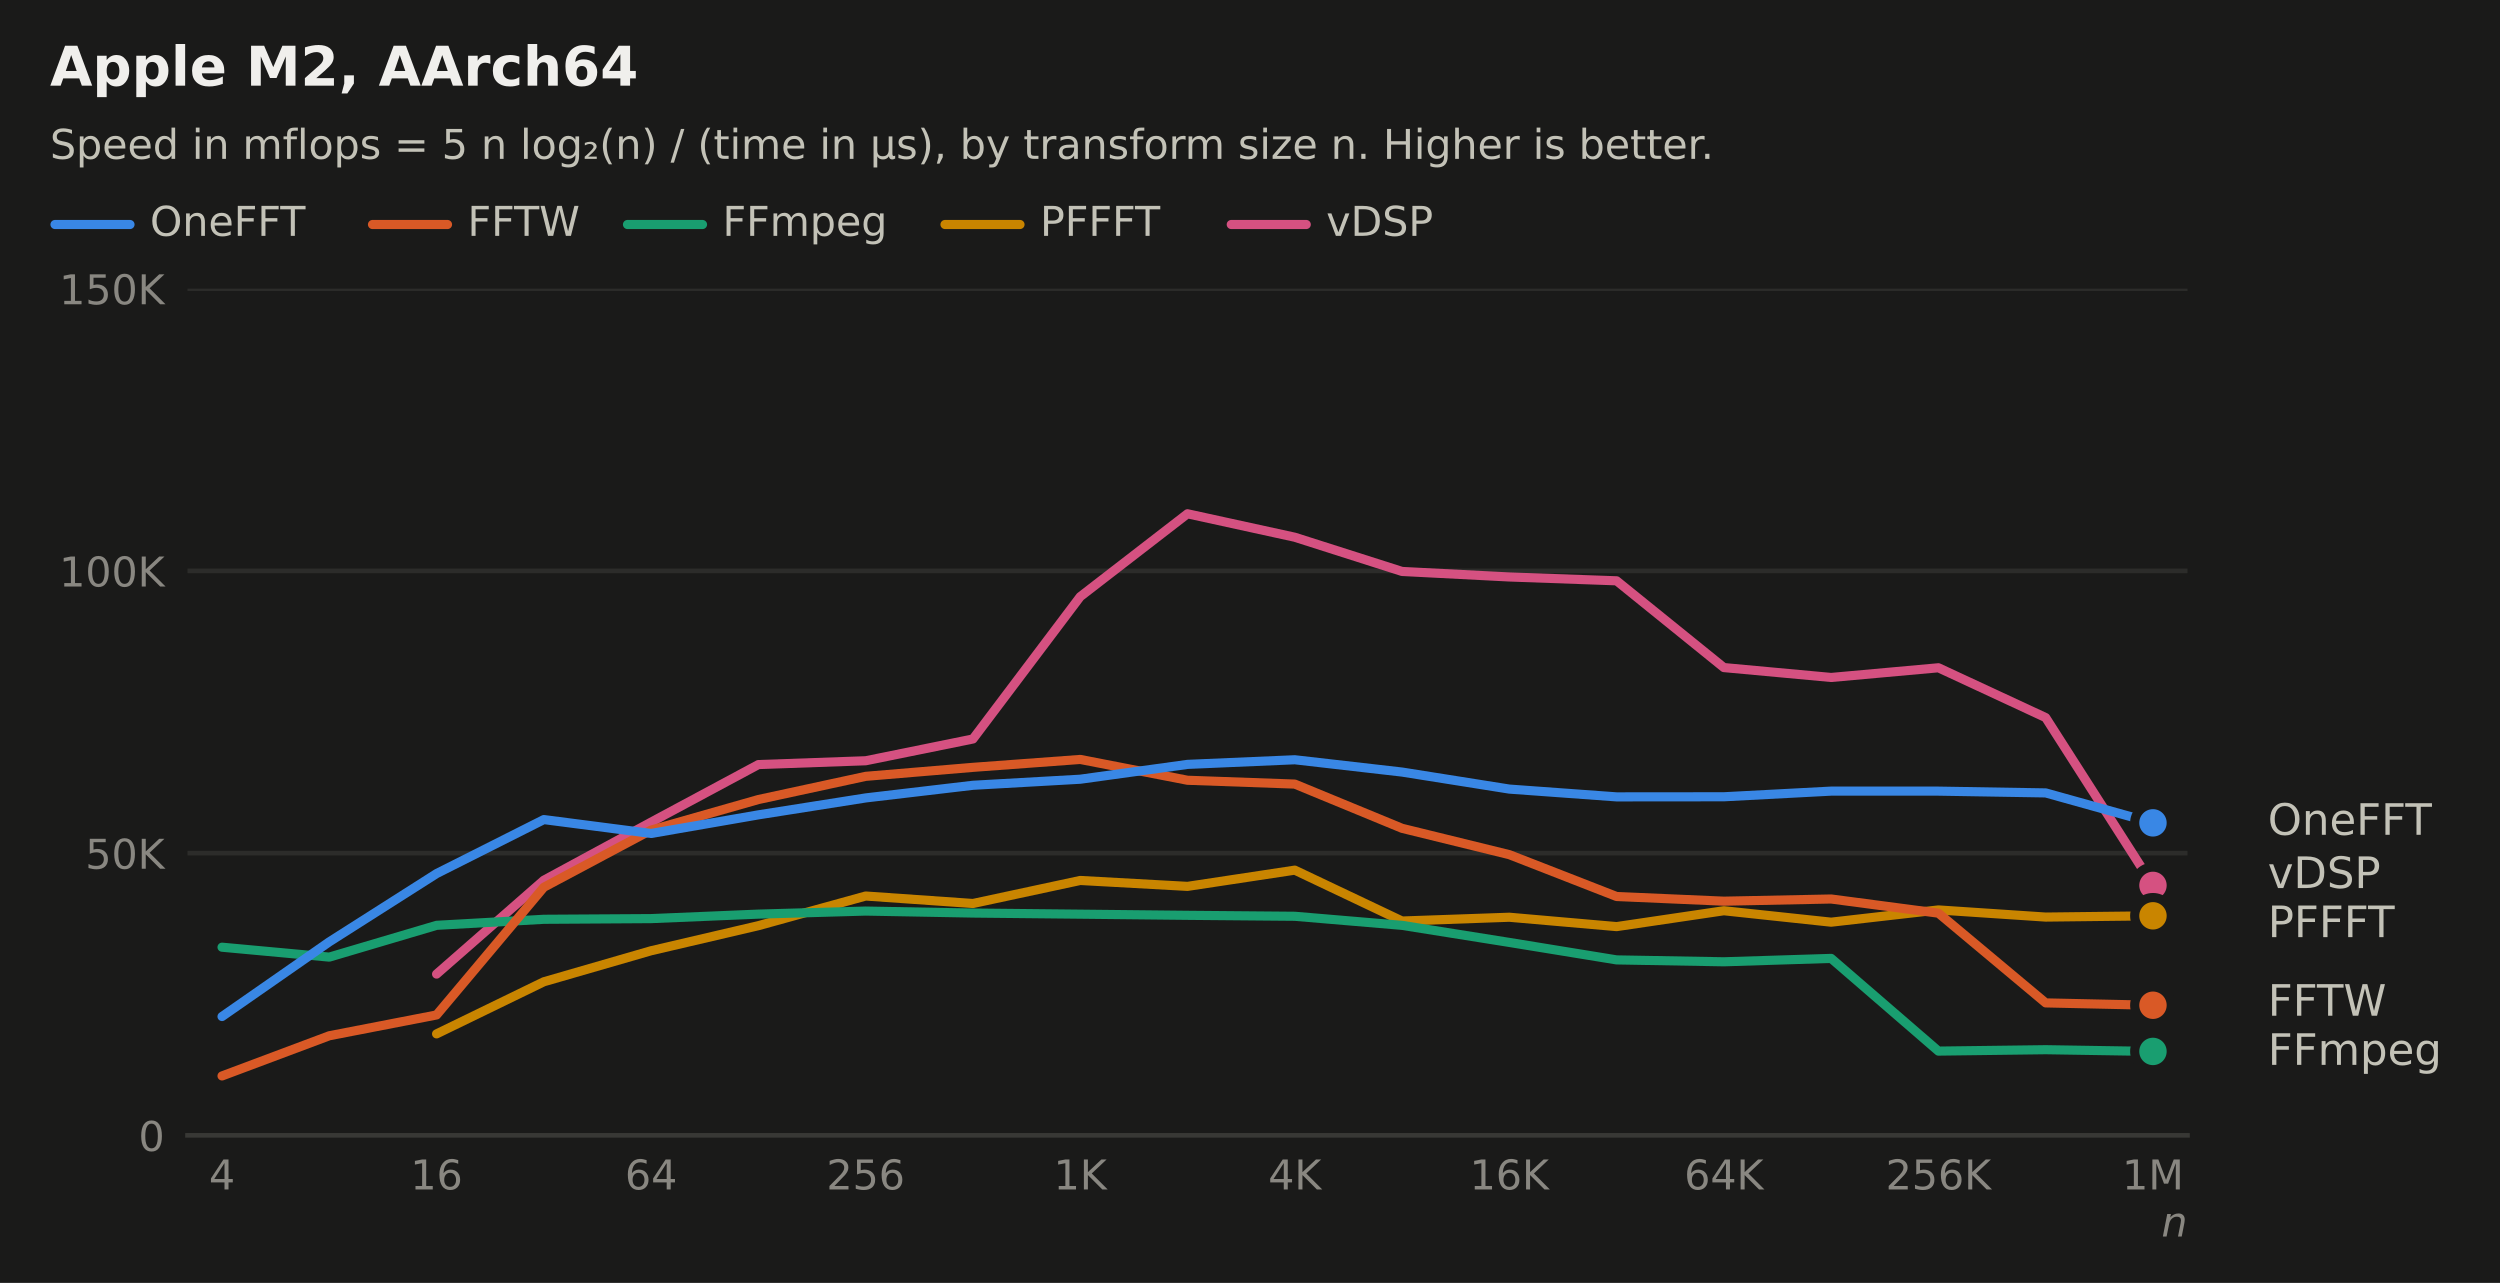
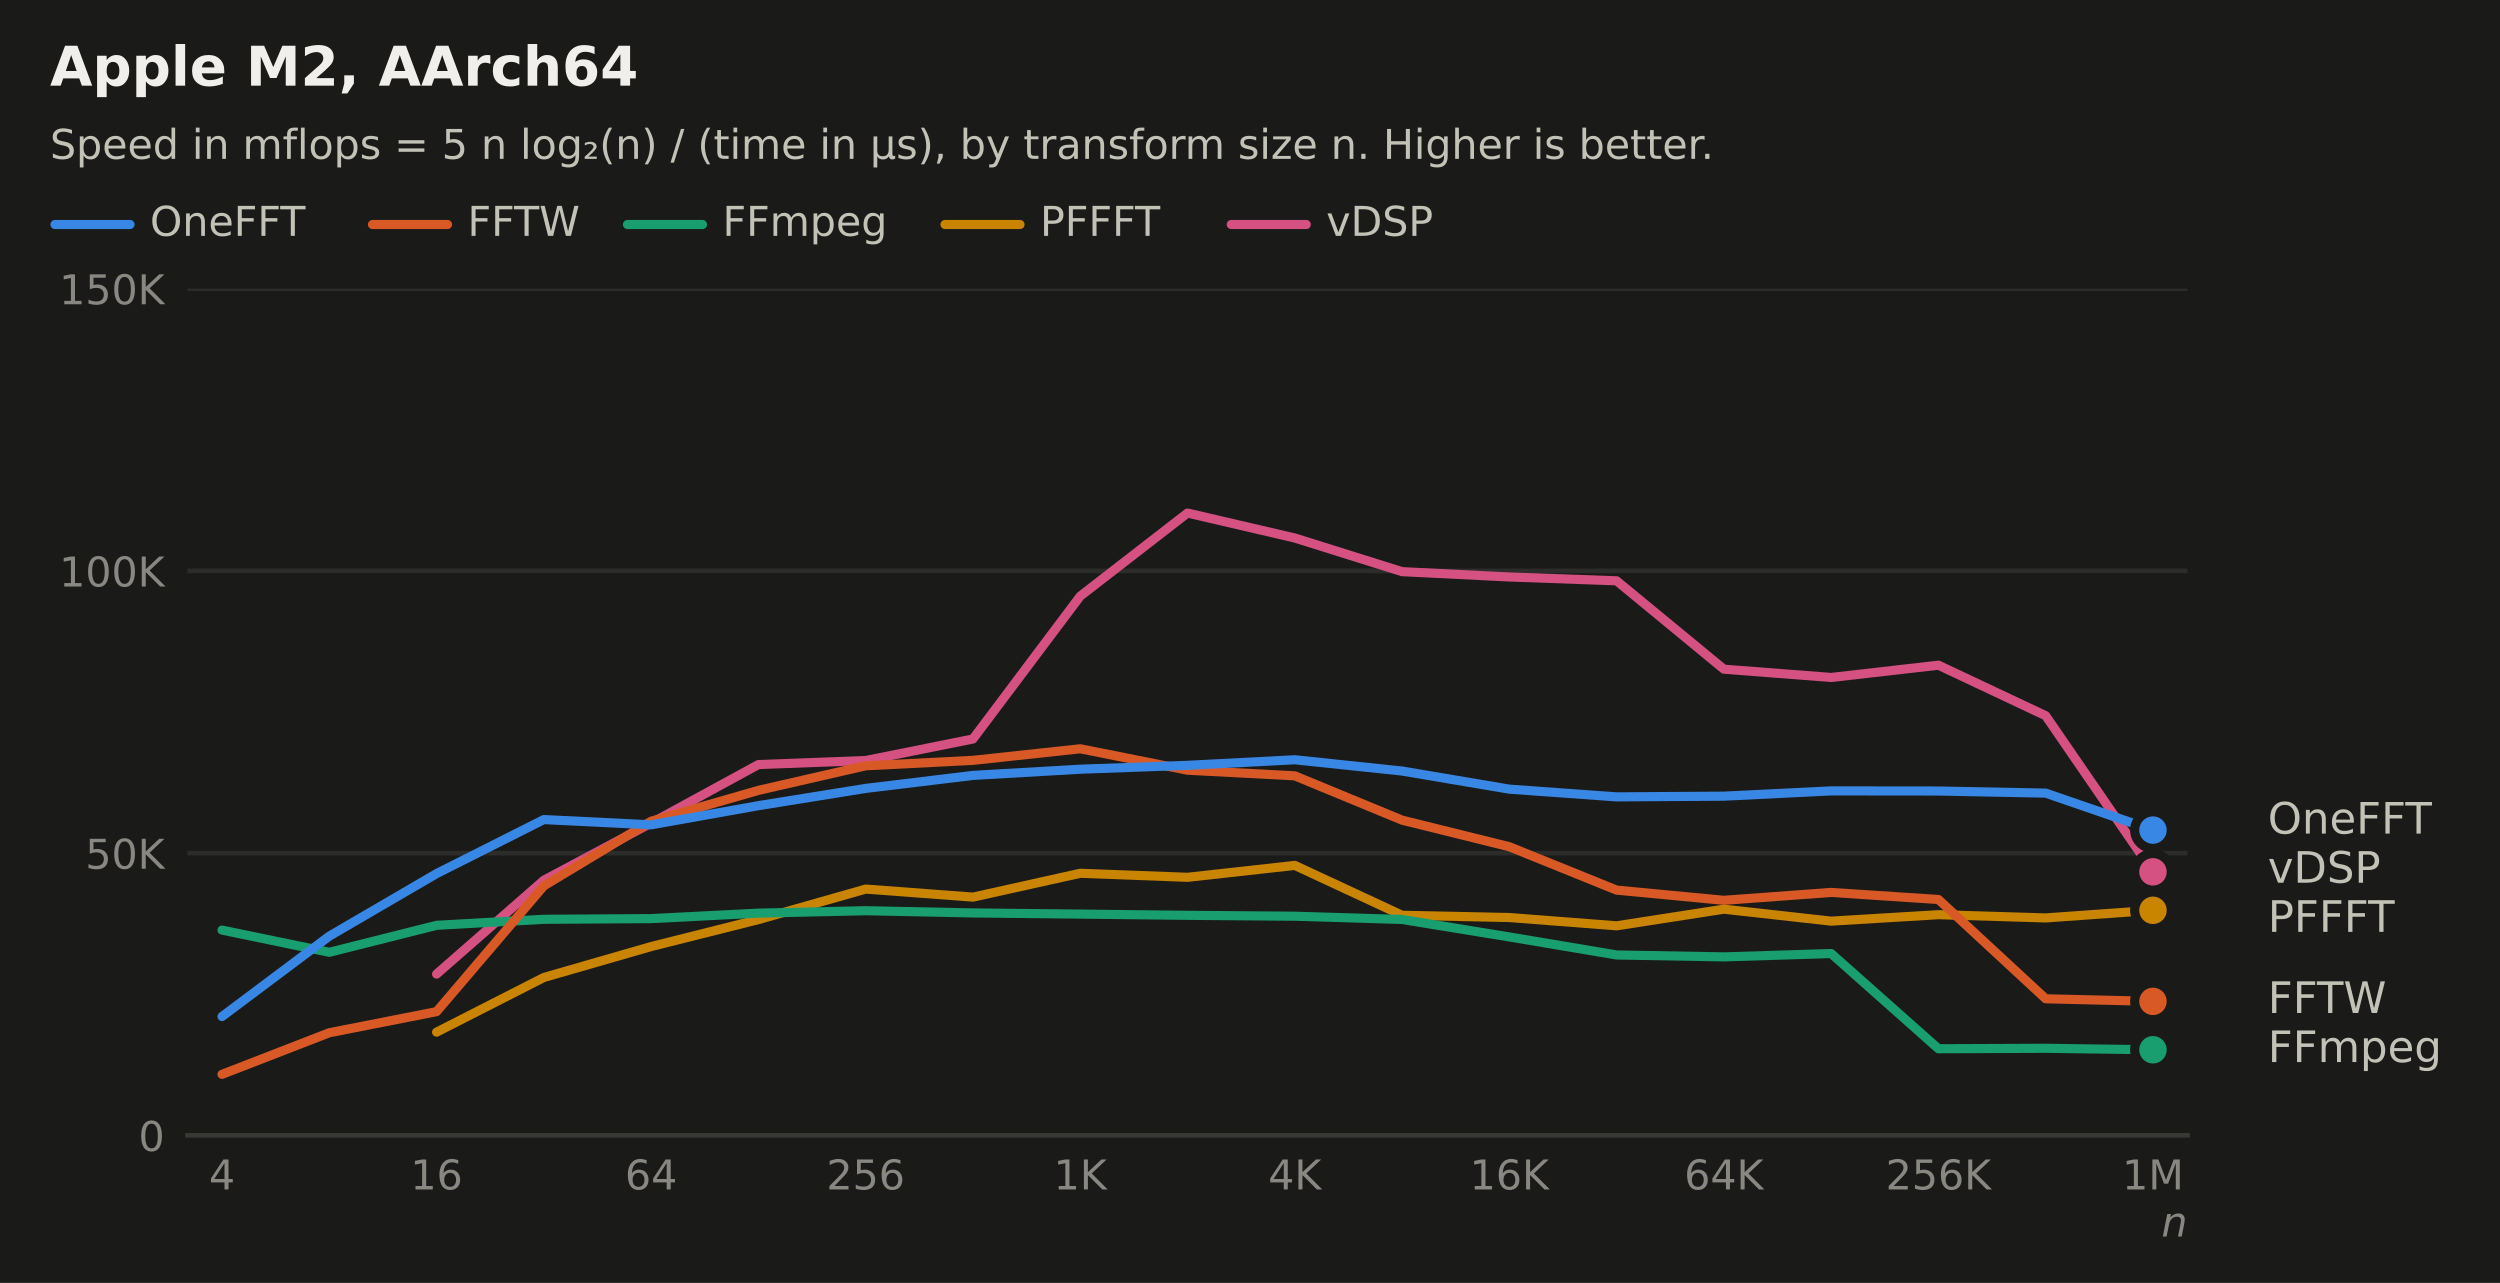
<svg xmlns="http://www.w3.org/2000/svg" xmlns:xlink="http://www.w3.org/1999/xlink" width="547.2pt" height="280.8pt" viewBox="0 0 547.2 280.8" version="1.1">
  <defs>
    <style type="text/css">*{stroke-linejoin: round; stroke-linecap: butt}</style>
  </defs>
  <g id="figure_1">
    <g id="patch_1">
      <path d="M 0 280.8  L 547.2 280.8  L 547.2 0  L 0 0  z " style="fill: #1a1a19" />
    </g>
    <g id="axes_1">
      <g id="patch_2">
        <path d="M 41.04 248.508  L 478.8 248.508  L 478.8 63.18  L 41.04 63.18  z " style="fill: #1a1a19" />
      </g>
      <g id="matplotlib.axis_1">
        <g id="xtick_1">
          <g id="line2d_1" />
          <g id="text_1">
            <text style="font-size: 9px; font-family: system-ui, -apple-system, 'Segoe UI', 'DejaVu Sans', sans-serif; text-anchor: middle; fill: #898781" x="48.599" y="260.347" transform="rotate(-0 48.59891 260.3466)">4</text>
          </g>
        </g>
        <g id="xtick_2">
          <g id="line2d_2" />
          <g id="text_2">
            <text style="font-size: 9px; font-family: system-ui, -apple-system, 'Segoe UI', 'DejaVu Sans', sans-serif; text-anchor: middle; fill: #898781" x="95.559" y="260.347" transform="rotate(-0 95.55915 260.3466)">16</text>
          </g>
        </g>
        <g id="xtick_3">
          <g id="line2d_3" />
          <g id="text_3">
            <text style="font-size: 9px; font-family: system-ui, -apple-system, 'Segoe UI', 'DejaVu Sans', sans-serif; text-anchor: middle; fill: #898781" x="142.519" y="260.347" transform="rotate(-0 142.5194 260.3466)">64</text>
          </g>
        </g>
        <g id="xtick_4">
          <g id="line2d_4" />
          <g id="text_4">
            <text style="font-size: 9px; font-family: system-ui, -apple-system, 'Segoe UI', 'DejaVu Sans', sans-serif; text-anchor: middle; fill: #898781" x="189.48" y="260.347" transform="rotate(-0 189.4796 260.3466)">256</text>
          </g>
        </g>
        <g id="xtick_5">
          <g id="line2d_5" />
          <g id="text_5">
            <text style="font-size: 9px; font-family: system-ui, -apple-system, 'Segoe UI', 'DejaVu Sans', sans-serif; text-anchor: middle; fill: #898781" x="236.44" y="260.347" transform="rotate(-0 236.4399 260.3466)">1K</text>
          </g>
        </g>
        <g id="xtick_6">
          <g id="line2d_6" />
          <g id="text_6">
            <text style="font-size: 9px; font-family: system-ui, -apple-system, 'Segoe UI', 'DejaVu Sans', sans-serif; text-anchor: middle; fill: #898781" x="283.4" y="260.347" transform="rotate(-0 283.4001 260.3466)">4K</text>
          </g>
        </g>
        <g id="xtick_7">
          <g id="line2d_7" />
          <g id="text_7">
            <text style="font-size: 9px; font-family: system-ui, -apple-system, 'Segoe UI', 'DejaVu Sans', sans-serif; text-anchor: middle; fill: #898781" x="330.36" y="260.347" transform="rotate(-0 330.3604 260.3466)">16K</text>
          </g>
        </g>
        <g id="xtick_8">
          <g id="line2d_8" />
          <g id="text_8">
            <text style="font-size: 9px; font-family: system-ui, -apple-system, 'Segoe UI', 'DejaVu Sans', sans-serif; text-anchor: middle; fill: #898781" x="377.321" y="260.347" transform="rotate(-0 377.3206 260.3466)">64K</text>
          </g>
        </g>
        <g id="xtick_9">
          <g id="line2d_9" />
          <g id="text_9">
            <text style="font-size: 9px; font-family: system-ui, -apple-system, 'Segoe UI', 'DejaVu Sans', sans-serif; text-anchor: middle; fill: #898781" x="424.281" y="260.347" transform="rotate(-0 424.2808 260.3466)">256K</text>
          </g>
        </g>
        <g id="xtick_10">
          <g id="line2d_10" />
          <g id="text_10">
            <text style="font-size: 9px; font-family: system-ui, -apple-system, 'Segoe UI', 'DejaVu Sans', sans-serif; text-anchor: middle; fill: #898781" x="471.241" y="260.347" transform="rotate(-0 471.2411 260.3466)">1M</text>
          </g>
        </g>
      </g>
      <g id="matplotlib.axis_2">
        <g id="ytick_1">
          <g id="line2d_11">
            <path d="M 41.04 248.508  L 478.8 248.508  " clip-path="url(#p783c82a42f)" style="fill: none; stroke: #2c2c2a; stroke-linecap: square" />
          </g>
          <g id="line2d_12" />
          <g id="text_11">
            <text style="font-size: 9px; font-family: system-ui, -apple-system, 'Segoe UI', 'DejaVu Sans', sans-serif; text-anchor: end; fill: #898781" x="36.04" y="251.927" transform="rotate(-0 36.04 251.9273)">0</text>
          </g>
        </g>
        <g id="ytick_2">
          <g id="line2d_13">
            <path d="M 41.04 186.732  L 478.8 186.732  " clip-path="url(#p783c82a42f)" style="fill: none; stroke: #2c2c2a; stroke-linecap: square" />
          </g>
          <g id="line2d_14" />
          <g id="text_12">
            <text style="font-size: 9px; font-family: system-ui, -apple-system, 'Segoe UI', 'DejaVu Sans', sans-serif; text-anchor: end; fill: #898781" x="36.04" y="190.151" transform="rotate(-0 36.04 190.1513)">50K</text>
          </g>
        </g>
        <g id="ytick_3">
          <g id="line2d_15">
            <path d="M 41.04 124.956  L 478.8 124.956  " clip-path="url(#p783c82a42f)" style="fill: none; stroke: #2c2c2a; stroke-linecap: square" />
          </g>
          <g id="line2d_16" />
          <g id="text_13">
            <text style="font-size: 9px; font-family: system-ui, -apple-system, 'Segoe UI', 'DejaVu Sans', sans-serif; text-anchor: end; fill: #898781" x="36.04" y="128.375" transform="rotate(-0 36.04 128.3753)">100K</text>
          </g>
        </g>
        <g id="ytick_4">
          <g id="line2d_17">
            <path d="M 41.04 63.18  L 478.8 63.18  " clip-path="url(#p783c82a42f)" style="fill: none; stroke: #2c2c2a; stroke-linecap: square" />
          </g>
          <g id="line2d_18" />
          <g id="text_14">
            <text style="font-size: 9px; font-family: system-ui, -apple-system, 'Segoe UI', 'DejaVu Sans', sans-serif; text-anchor: end; fill: #898781" x="36.04" y="66.599" transform="rotate(-0 36.04 66.5993)">150K</text>
          </g>
        </g>
      </g>
      <g id="line2d_19">
-         <path d="M 95.559 213.207  L 119.039 192.665  L 142.519 179.947  L 166 167.348  L 189.48 166.514  L 212.96 161.747  L 236.44 130.598  L 259.92 112.455  L 283.4 117.589  L 306.88 125.079  L 330.36 126.288  L 353.84 127.127  L 377.321 146.119  L 400.801 148.284  L 424.281 146.161  L 447.761 157.07  L 471.241 193.798  " clip-path="url(#p783c82a42f)" style="fill: none; stroke: #d55181; stroke-width: 2; stroke-linecap: round" />
+         <path d="M 95.559 213.207  L 119.039 192.665  L 142.519 180.145  L 166 167.348  L 189.48 166.46  L 212.96 161.747  L 236.44 130.488  L 259.92 112.295  L 283.4 117.758  L 306.88 125.123  L 330.36 126.288  L 353.84 127.127  L 377.321 146.472  L 400.801 148.284  L 424.281 145.597  L 447.761 156.66  L 471.241 190.826  " clip-path="url(#p783c82a42f)" style="fill: none; stroke: #d55181; stroke-width: 2; stroke-linecap: round" />
      </g>
      <g id="line2d_20">
-         <path d="M 95.559 226.296  L 119.039 214.888  L 142.519 208.096  L 166 202.611  L 189.48 196.12  L 212.96 197.757  L 236.44 192.715  L 259.92 194.011  L 283.4 190.456  L 306.88 201.594  L 330.36 200.765  L 353.84 202.815  L 377.321 199.342  L 400.801 201.847  L 424.281 199.165  L 447.761 200.73  L 471.241 200.454  " clip-path="url(#p783c82a42f)" style="fill: none; stroke: #c98500; stroke-width: 2; stroke-linecap: round" />
+         <path d="M 95.559 225.916  L 119.039 213.948  L 142.519 207.181  L 166 201.28  L 189.48 194.602  L 212.96 196.362  L 236.44 191.146  L 259.92 192.025  L 283.4 189.419  L 306.88 200.333  L 330.36 200.828  L 353.84 202.643  L 377.321 199.001  L 400.801 201.618  L 424.281 200.207  L 447.761 200.915  L 471.241 199.248  " clip-path="url(#p783c82a42f)" style="fill: none; stroke: #c98500; stroke-width: 2; stroke-linecap: round" />
      </g>
      <g id="line2d_21">
-         <path d="M 48.599 207.324  L 72.079 209.492  L 95.559 202.535  L 119.039 201.215  L 142.519 201.064  L 166 200.082  L 189.48 199.413  L 212.96 199.848  L 236.44 200.093  L 259.92 200.346  L 283.4 200.555  L 306.88 202.542  L 330.36 206.279  L 353.84 210.103  L 377.321 210.516  L 400.801 209.774  L 424.281 230.065  L 447.761 229.758  L 471.241 230.137  " clip-path="url(#p783c82a42f)" style="fill: none; stroke: #199e70; stroke-width: 2; stroke-linecap: round" />
+         <path d="M 48.599 203.58  L 72.079 208.437  L 95.559 202.535  L 119.039 201.215  L 142.519 201.064  L 166 199.869  L 189.48 199.337  L 212.96 199.823  L 236.44 200.078  L 259.92 200.346  L 283.4 200.54  L 306.88 201.252  L 330.36 205.075  L 353.84 209.026  L 377.321 209.442  L 400.801 208.71  L 424.281 229.549  L 447.761 229.45  L 471.241 229.773  " clip-path="url(#p783c82a42f)" style="fill: none; stroke: #199e70; stroke-width: 2; stroke-linecap: round" />
      </g>
      <g id="line2d_22">
-         <path d="M 48.599 235.503  L 72.079 226.705  L 95.559 222.15  L 119.039 194.199  L 142.519 181.686  L 166 175  L 189.48 169.926  L 212.96 167.958  L 236.44 166.226  L 259.92 170.782  L 283.4 171.621  L 306.88 181.302  L 330.36 187.067  L 353.84 196.226  L 377.321 197.25  L 400.801 196.772  L 424.281 199.875  L 447.761 219.515  L 471.241 220.028  " clip-path="url(#p783c82a42f)" style="fill: none; stroke: #d95926; stroke-width: 2; stroke-linecap: round" />
+         <path d="M 48.599 235.151  L 72.079 226.044  L 95.559 221.428  L 119.039 193.899  L 142.519 179.749  L 166 172.995  L 189.48 167.615  L 212.96 166.425  L 236.44 163.892  L 259.92 168.581  L 283.4 169.812  L 306.88 179.512  L 330.36 185.333  L 353.84 194.826  L 377.321 197.06  L 400.801 195.335  L 424.281 196.882  L 447.761 218.613  L 471.241 219.177  " clip-path="url(#p783c82a42f)" style="fill: none; stroke: #d95926; stroke-width: 2; stroke-linecap: round" />
      </g>
      <g id="patch_3">
        <path d="M 41.04 248.508  L 478.8 248.508  " style="fill: none; stroke: #383835; stroke-linejoin: miter; stroke-linecap: square" />
      </g>
      <g id="line2d_23">
-         <path d="M 48.599 222.497  L 72.079 206.147  L 95.559 191.209  L 119.039 179.388  L 142.519 182.43  L 166 178.354  L 189.48 174.651  L 212.96 171.882  L 236.44 170.555  L 259.92 167.308  L 283.4 166.296  L 306.88 168.989  L 330.36 172.714  L 353.84 174.421  L 377.321 174.398  L 400.801 173.16  L 424.281 173.162  L 447.761 173.553  L 471.241 180.106  " clip-path="url(#p783c82a42f)" style="fill: none; stroke: #3987e5; stroke-width: 2; stroke-linecap: round" />
+         <path d="M 48.599 222.497  L 72.079 204.901  L 95.559 191.209  L 119.039 179.388  L 142.519 180.537  L 166 176.342  L 189.48 172.567  L 212.96 169.719  L 236.44 168.363  L 259.92 167.516  L 283.4 166.296  L 306.88 168.764  L 330.36 172.73  L 353.84 174.421  L 377.321 174.265  L 400.801 173.109  L 424.281 173.137  L 447.761 173.599  L 471.241 181.693  " clip-path="url(#p783c82a42f)" style="fill: none; stroke: #3987e5; stroke-width: 2; stroke-linecap: round" />
      </g>
      <g id="text_15">
-         <text style="font-size: 9.5px; font-family: system-ui, -apple-system, 'Segoe UI', 'DejaVu Sans', sans-serif; text-anchor: start; fill: #c3c2b7" x="496.374" y="233.079" transform="rotate(-0 496.374 233.0785)">FFmpeg</text>
+         <text style="font-size: 9.5px; font-family: system-ui, -apple-system, 'Segoe UI', 'DejaVu Sans', sans-serif; text-anchor: start; fill: #c3c2b7" x="496.374" y="232.471" transform="rotate(-0 496.374 232.471)">FFmpeg</text>
      </g>
      <g id="text_16">
-         <text style="font-size: 9.5px; font-family: system-ui, -apple-system, 'Segoe UI', 'DejaVu Sans', sans-serif; text-anchor: start; fill: #c3c2b7" x="496.374" y="222.33" transform="rotate(-0 496.374 222.3295)">FFTW</text>
+         <text style="font-size: 9.5px; font-family: system-ui, -apple-system, 'Segoe UI', 'DejaVu Sans', sans-serif; text-anchor: start; fill: #c3c2b7" x="496.374" y="221.722" transform="rotate(-0 496.374 221.722)">FFTW</text>
      </g>
      <g id="text_17">
-         <text style="font-size: 9.5px; font-family: system-ui, -apple-system, 'Segoe UI', 'DejaVu Sans', sans-serif; text-anchor: start; fill: #c3c2b7" x="496.374" y="205.122" transform="rotate(-0 496.374 205.1218)">PFFFT</text>
+         <text style="font-size: 9.5px; font-family: system-ui, -apple-system, 'Segoe UI', 'DejaVu Sans', sans-serif; text-anchor: start; fill: #c3c2b7" x="496.374" y="203.96" transform="rotate(-0 496.374 203.9596)">PFFFT</text>
      </g>
      <g id="text_18">
-         <text style="font-size: 9.5px; font-family: system-ui, -apple-system, 'Segoe UI', 'DejaVu Sans', sans-serif; text-anchor: start; fill: #c3c2b7" x="496.374" y="194.373" transform="rotate(-0 496.374 194.3728)">vDSP</text>
+         <text style="font-size: 9.5px; font-family: system-ui, -apple-system, 'Segoe UI', 'DejaVu Sans', sans-serif; text-anchor: start; fill: #c3c2b7" x="496.374" y="193.211" transform="rotate(-0 496.374 193.2105)">vDSP</text>
      </g>
      <g id="text_19">
-         <text style="font-size: 9.5px; font-family: system-ui, -apple-system, 'Segoe UI', 'DejaVu Sans', sans-serif; text-anchor: start; fill: #c3c2b7" x="496.374" y="182.727" transform="rotate(-0 496.374 182.7273)">OneFFT</text>
+         <text style="font-size: 9.5px; font-family: system-ui, -apple-system, 'Segoe UI', 'DejaVu Sans', sans-serif; text-anchor: start; fill: #c3c2b7" x="496.374" y="182.462" transform="rotate(-0 496.374 182.4615)">OneFFT</text>
      </g>
      <g id="line2d_24">
-         <path d="M 471.241 193.798  " style="fill: none; stroke: #1f77b4; stroke-width: 1.5; stroke-linecap: square" />
+         <path d="M 471.241 190.826  " style="fill: none; stroke: #1f77b4; stroke-width: 1.5; stroke-linecap: square" />
        <defs>
          <path id="m46eefd08cb" d="M 0 4  C 1.061 4 2.078 3.579 2.828 2.828  C 3.579 2.078 4 1.061 4 0  C 4 -1.061 3.579 -2.078 2.828 -2.828  C 2.078 -3.579 1.061 -4 0 -4  C -1.061 -4 -2.078 -3.579 -2.828 -2.828  C -3.579 -2.078 -4 -1.061 -4 0  C -4 1.061 -3.579 2.078 -2.828 2.828  C -2.078 3.579 -1.061 4 0 4  z " style="stroke: #1a1a19; stroke-width: 2" />
        </defs>
        <g>
-           <use xlink:href="#m46eefd08cb" x="471.241" y="193.798" style="fill: #d55181; stroke: #1a1a19; stroke-width: 2" />
+           <use xlink:href="#m46eefd08cb" x="471.241" y="190.826" style="fill: #d55181; stroke: #1a1a19; stroke-width: 2" />
        </g>
      </g>
      <g id="line2d_25">
-         <path d="M 471.241 200.454  " style="fill: none; stroke: #ff7f0e; stroke-width: 1.5; stroke-linecap: square" />
+         <path d="M 471.241 199.248  " style="fill: none; stroke: #ff7f0e; stroke-width: 1.5; stroke-linecap: square" />
        <defs>
          <path id="m105a9bd5ef" d="M 0 4  C 1.061 4 2.078 3.579 2.828 2.828  C 3.579 2.078 4 1.061 4 0  C 4 -1.061 3.579 -2.078 2.828 -2.828  C 2.078 -3.579 1.061 -4 0 -4  C -1.061 -4 -2.078 -3.579 -2.828 -2.828  C -3.579 -2.078 -4 -1.061 -4 0  C -4 1.061 -3.579 2.078 -2.828 2.828  C -2.078 3.579 -1.061 4 0 4  z " style="stroke: #1a1a19; stroke-width: 2" />
        </defs>
        <g>
-           <use xlink:href="#m105a9bd5ef" x="471.241" y="200.454" style="fill: #c98500; stroke: #1a1a19; stroke-width: 2" />
+           <use xlink:href="#m105a9bd5ef" x="471.241" y="199.248" style="fill: #c98500; stroke: #1a1a19; stroke-width: 2" />
        </g>
      </g>
      <g id="line2d_26">
-         <path d="M 471.241 230.137  " style="fill: none; stroke: #2ca02c; stroke-width: 1.5; stroke-linecap: square" />
+         <path d="M 471.241 229.773  " style="fill: none; stroke: #2ca02c; stroke-width: 1.5; stroke-linecap: square" />
        <defs>
          <path id="m14bd4e39dd" d="M 0 4  C 1.061 4 2.078 3.579 2.828 2.828  C 3.579 2.078 4 1.061 4 0  C 4 -1.061 3.579 -2.078 2.828 -2.828  C 2.078 -3.579 1.061 -4 0 -4  C -1.061 -4 -2.078 -3.579 -2.828 -2.828  C -3.579 -2.078 -4 -1.061 -4 0  C -4 1.061 -3.579 2.078 -2.828 2.828  C -2.078 3.579 -1.061 4 0 4  z " style="stroke: #1a1a19; stroke-width: 2" />
        </defs>
        <g>
-           <use xlink:href="#m14bd4e39dd" x="471.241" y="230.137" style="fill: #199e70; stroke: #1a1a19; stroke-width: 2" />
+           <use xlink:href="#m14bd4e39dd" x="471.241" y="229.773" style="fill: #199e70; stroke: #1a1a19; stroke-width: 2" />
        </g>
      </g>
      <g id="line2d_27">
-         <path d="M 471.241 220.028  " style="fill: none; stroke: #d62728; stroke-width: 1.5; stroke-linecap: square" />
+         <path d="M 471.241 219.177  " style="fill: none; stroke: #d62728; stroke-width: 1.5; stroke-linecap: square" />
        <defs>
          <path id="md1f00c4909" d="M 0 4  C 1.061 4 2.078 3.579 2.828 2.828  C 3.579 2.078 4 1.061 4 0  C 4 -1.061 3.579 -2.078 2.828 -2.828  C 2.078 -3.579 1.061 -4 0 -4  C -1.061 -4 -2.078 -3.579 -2.828 -2.828  C -3.579 -2.078 -4 -1.061 -4 0  C -4 1.061 -3.579 2.078 -2.828 2.828  C -2.078 3.579 -1.061 4 0 4  z " style="stroke: #1a1a19; stroke-width: 2" />
        </defs>
        <g>
-           <use xlink:href="#md1f00c4909" x="471.241" y="220.028" style="fill: #d95926; stroke: #1a1a19; stroke-width: 2" />
+           <use xlink:href="#md1f00c4909" x="471.241" y="219.177" style="fill: #d95926; stroke: #1a1a19; stroke-width: 2" />
        </g>
      </g>
      <g id="line2d_28">
-         <path d="M 471.241 180.106  " style="fill: none; stroke: #9467bd; stroke-width: 1.5; stroke-linecap: square" />
+         <path d="M 471.241 181.693  " style="fill: none; stroke: #9467bd; stroke-width: 1.5; stroke-linecap: square" />
        <defs>
          <path id="m32428de690" d="M 0 4  C 1.061 4 2.078 3.579 2.828 2.828  C 3.579 2.078 4 1.061 4 0  C 4 -1.061 3.579 -2.078 2.828 -2.828  C 2.078 -3.579 1.061 -4 0 -4  C -1.061 -4 -2.078 -3.579 -2.828 -2.828  C -3.579 -2.078 -4 -1.061 -4 0  C -4 1.061 -3.579 2.078 -2.828 2.828  C -2.078 3.579 -1.061 4 0 4  z " style="stroke: #1a1a19; stroke-width: 2" />
        </defs>
        <g>
-           <use xlink:href="#m32428de690" x="471.241" y="180.106" style="fill: #3987e5; stroke: #1a1a19; stroke-width: 2" />
+           <use xlink:href="#m32428de690" x="471.241" y="181.693" style="fill: #3987e5; stroke: #1a1a19; stroke-width: 2" />
        </g>
      </g>
    </g>
    <g id="line2d_29">
      <path d="M 12.038 49.14  L 28.454 49.14  " style="fill: none; stroke: #3987e5; stroke-width: 2; stroke-linecap: round" />
    </g>
    <g id="line2d_30">
      <path d="M 81.533 49.14  L 97.949 49.14  " style="fill: none; stroke: #d95926; stroke-width: 2; stroke-linecap: round" />
    </g>
    <g id="line2d_31">
      <path d="M 137.347 49.14  L 153.763 49.14  " style="fill: none; stroke: #199e70; stroke-width: 2; stroke-linecap: round" />
    </g>
    <g id="line2d_32">
      <path d="M 206.842 49.14  L 223.258 49.14  " style="fill: none; stroke: #c98500; stroke-width: 2; stroke-linecap: round" />
    </g>
    <g id="line2d_33">
      <path d="M 269.496 49.14  L 285.912 49.14  " style="fill: none; stroke: #d55181; stroke-width: 2; stroke-linecap: round" />
    </g>
    <g id="text_20">
      <text style="font-weight: 700; font-size: 12px; font-family: system-ui, -apple-system, 'Segoe UI', 'DejaVu Sans', sans-serif; text-anchor: start; fill: #f0efec" x="10.944" y="18.755" transform="rotate(-0 10.944 18.75525)">Apple M2, AArch64</text>
    </g>
    <g id="text_21">
      <text style="font-size: 9px; font-family: system-ui, -apple-system, 'Segoe UI', 'DejaVu Sans', sans-serif; text-anchor: start; fill: #c3c2b7" x="10.944" y="34.775" transform="rotate(-0 10.944 34.77544)">Speed in mflops = 5 n log₂(n) / (time in µs), by transform size n. Higher is better.</text>
    </g>
    <g id="text_22">
      <text style="font-size: 9px; font-family: system-ui, -apple-system, 'Segoe UI', 'DejaVu Sans', sans-serif; text-anchor: start; fill: #c3c2b7" x="32.832" y="51.623" transform="rotate(-0 32.832 51.62344)">OneFFT</text>
    </g>
    <g id="text_23">
      <text style="font-size: 9px; font-family: system-ui, -apple-system, 'Segoe UI', 'DejaVu Sans', sans-serif; text-anchor: start; fill: #c3c2b7" x="102.326" y="51.623" transform="rotate(-0 102.3264 51.62344)">FFTW</text>
    </g>
    <g id="text_24">
      <text style="font-size: 9px; font-family: system-ui, -apple-system, 'Segoe UI', 'DejaVu Sans', sans-serif; text-anchor: start; fill: #c3c2b7" x="158.141" y="51.623" transform="rotate(-0 158.1408 51.62344)">FFmpeg</text>
    </g>
    <g id="text_25">
      <text style="font-size: 9px; font-family: system-ui, -apple-system, 'Segoe UI', 'DejaVu Sans', sans-serif; text-anchor: start; fill: #c3c2b7" x="227.635" y="51.623" transform="rotate(-0 227.6352 51.62344)">PFFFT</text>
    </g>
    <g id="text_26">
      <text style="font-size: 9px; font-family: system-ui, -apple-system, 'Segoe UI', 'DejaVu Sans', sans-serif; text-anchor: start; fill: #c3c2b7" x="290.29" y="51.623" transform="rotate(-0 290.2896 51.62344)">vDSP</text>
    </g>
    <g id="text_27">
      <text style="font-style: italic; font-size: 9px; font-family: system-ui, -apple-system, 'Segoe UI', 'DejaVu Sans', sans-serif; text-anchor: end; fill: #898781" x="478.8" y="270.647" transform="rotate(-0 478.8 270.6474)">n</text>
    </g>
  </g>
  <defs>
    <clipPath id="p783c82a42f">
      <rect x="41.04" y="63.18" width="437.76" height="185.328" />
    </clipPath>
  </defs>
</svg>
